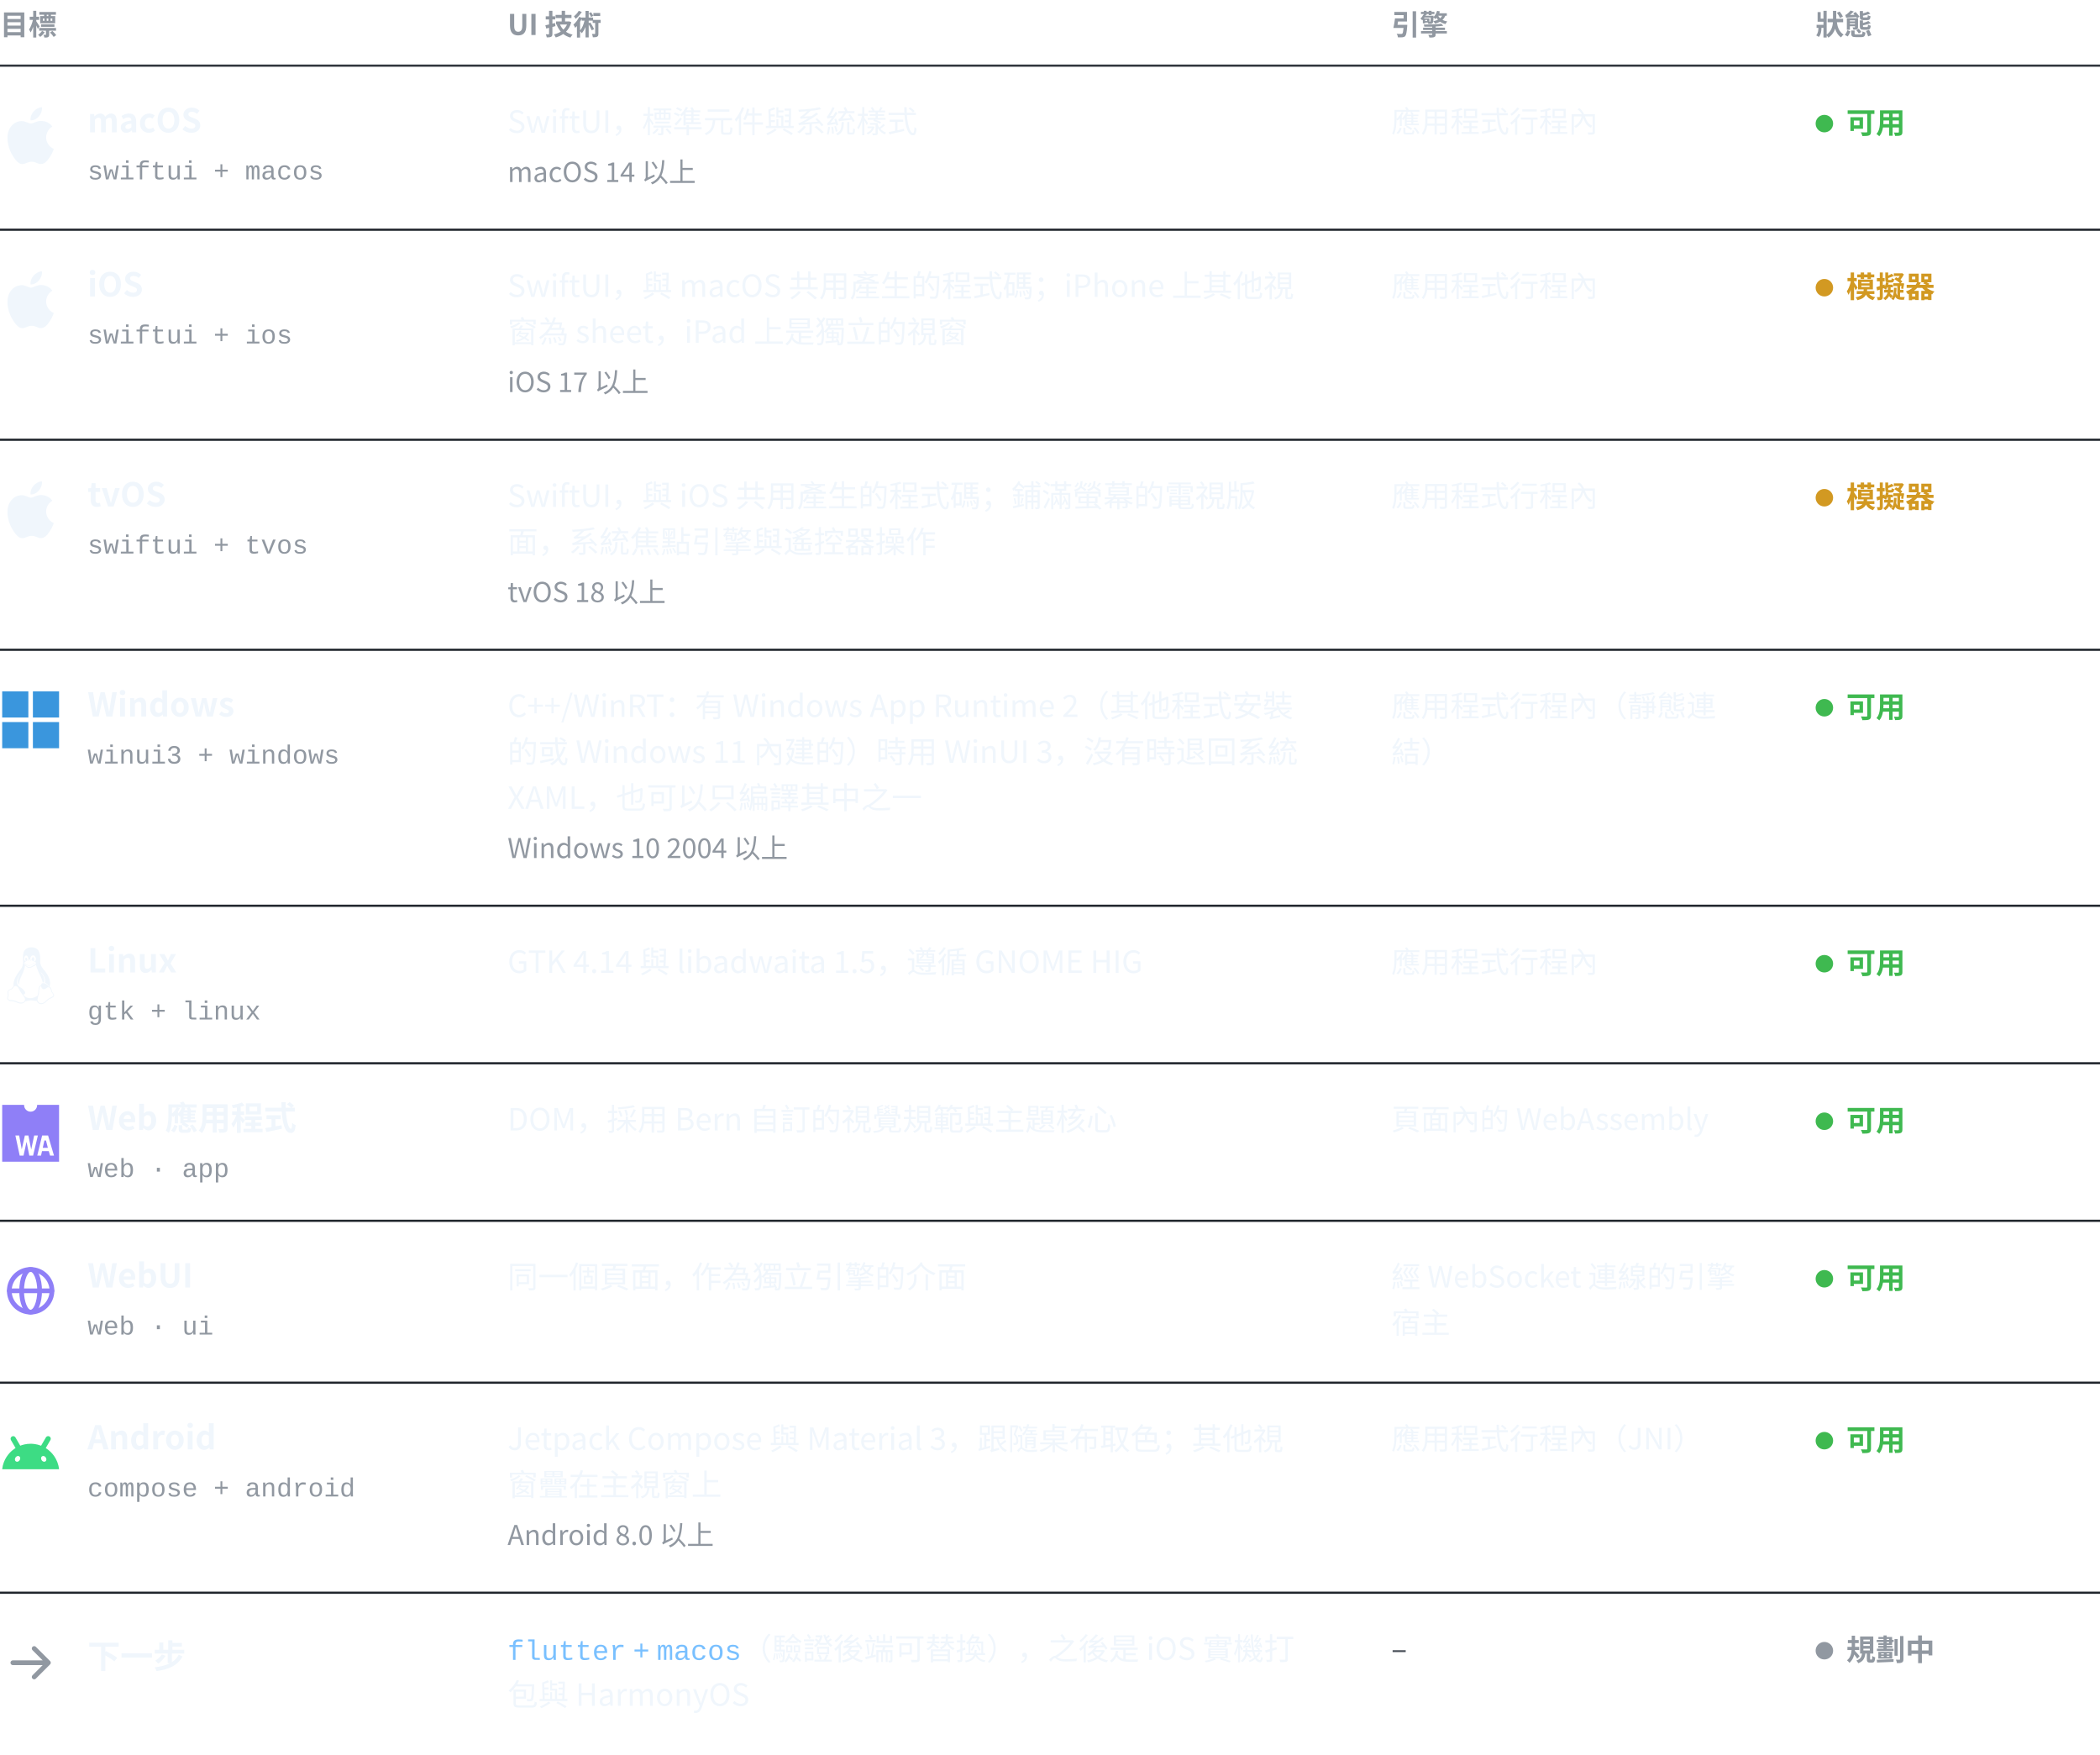
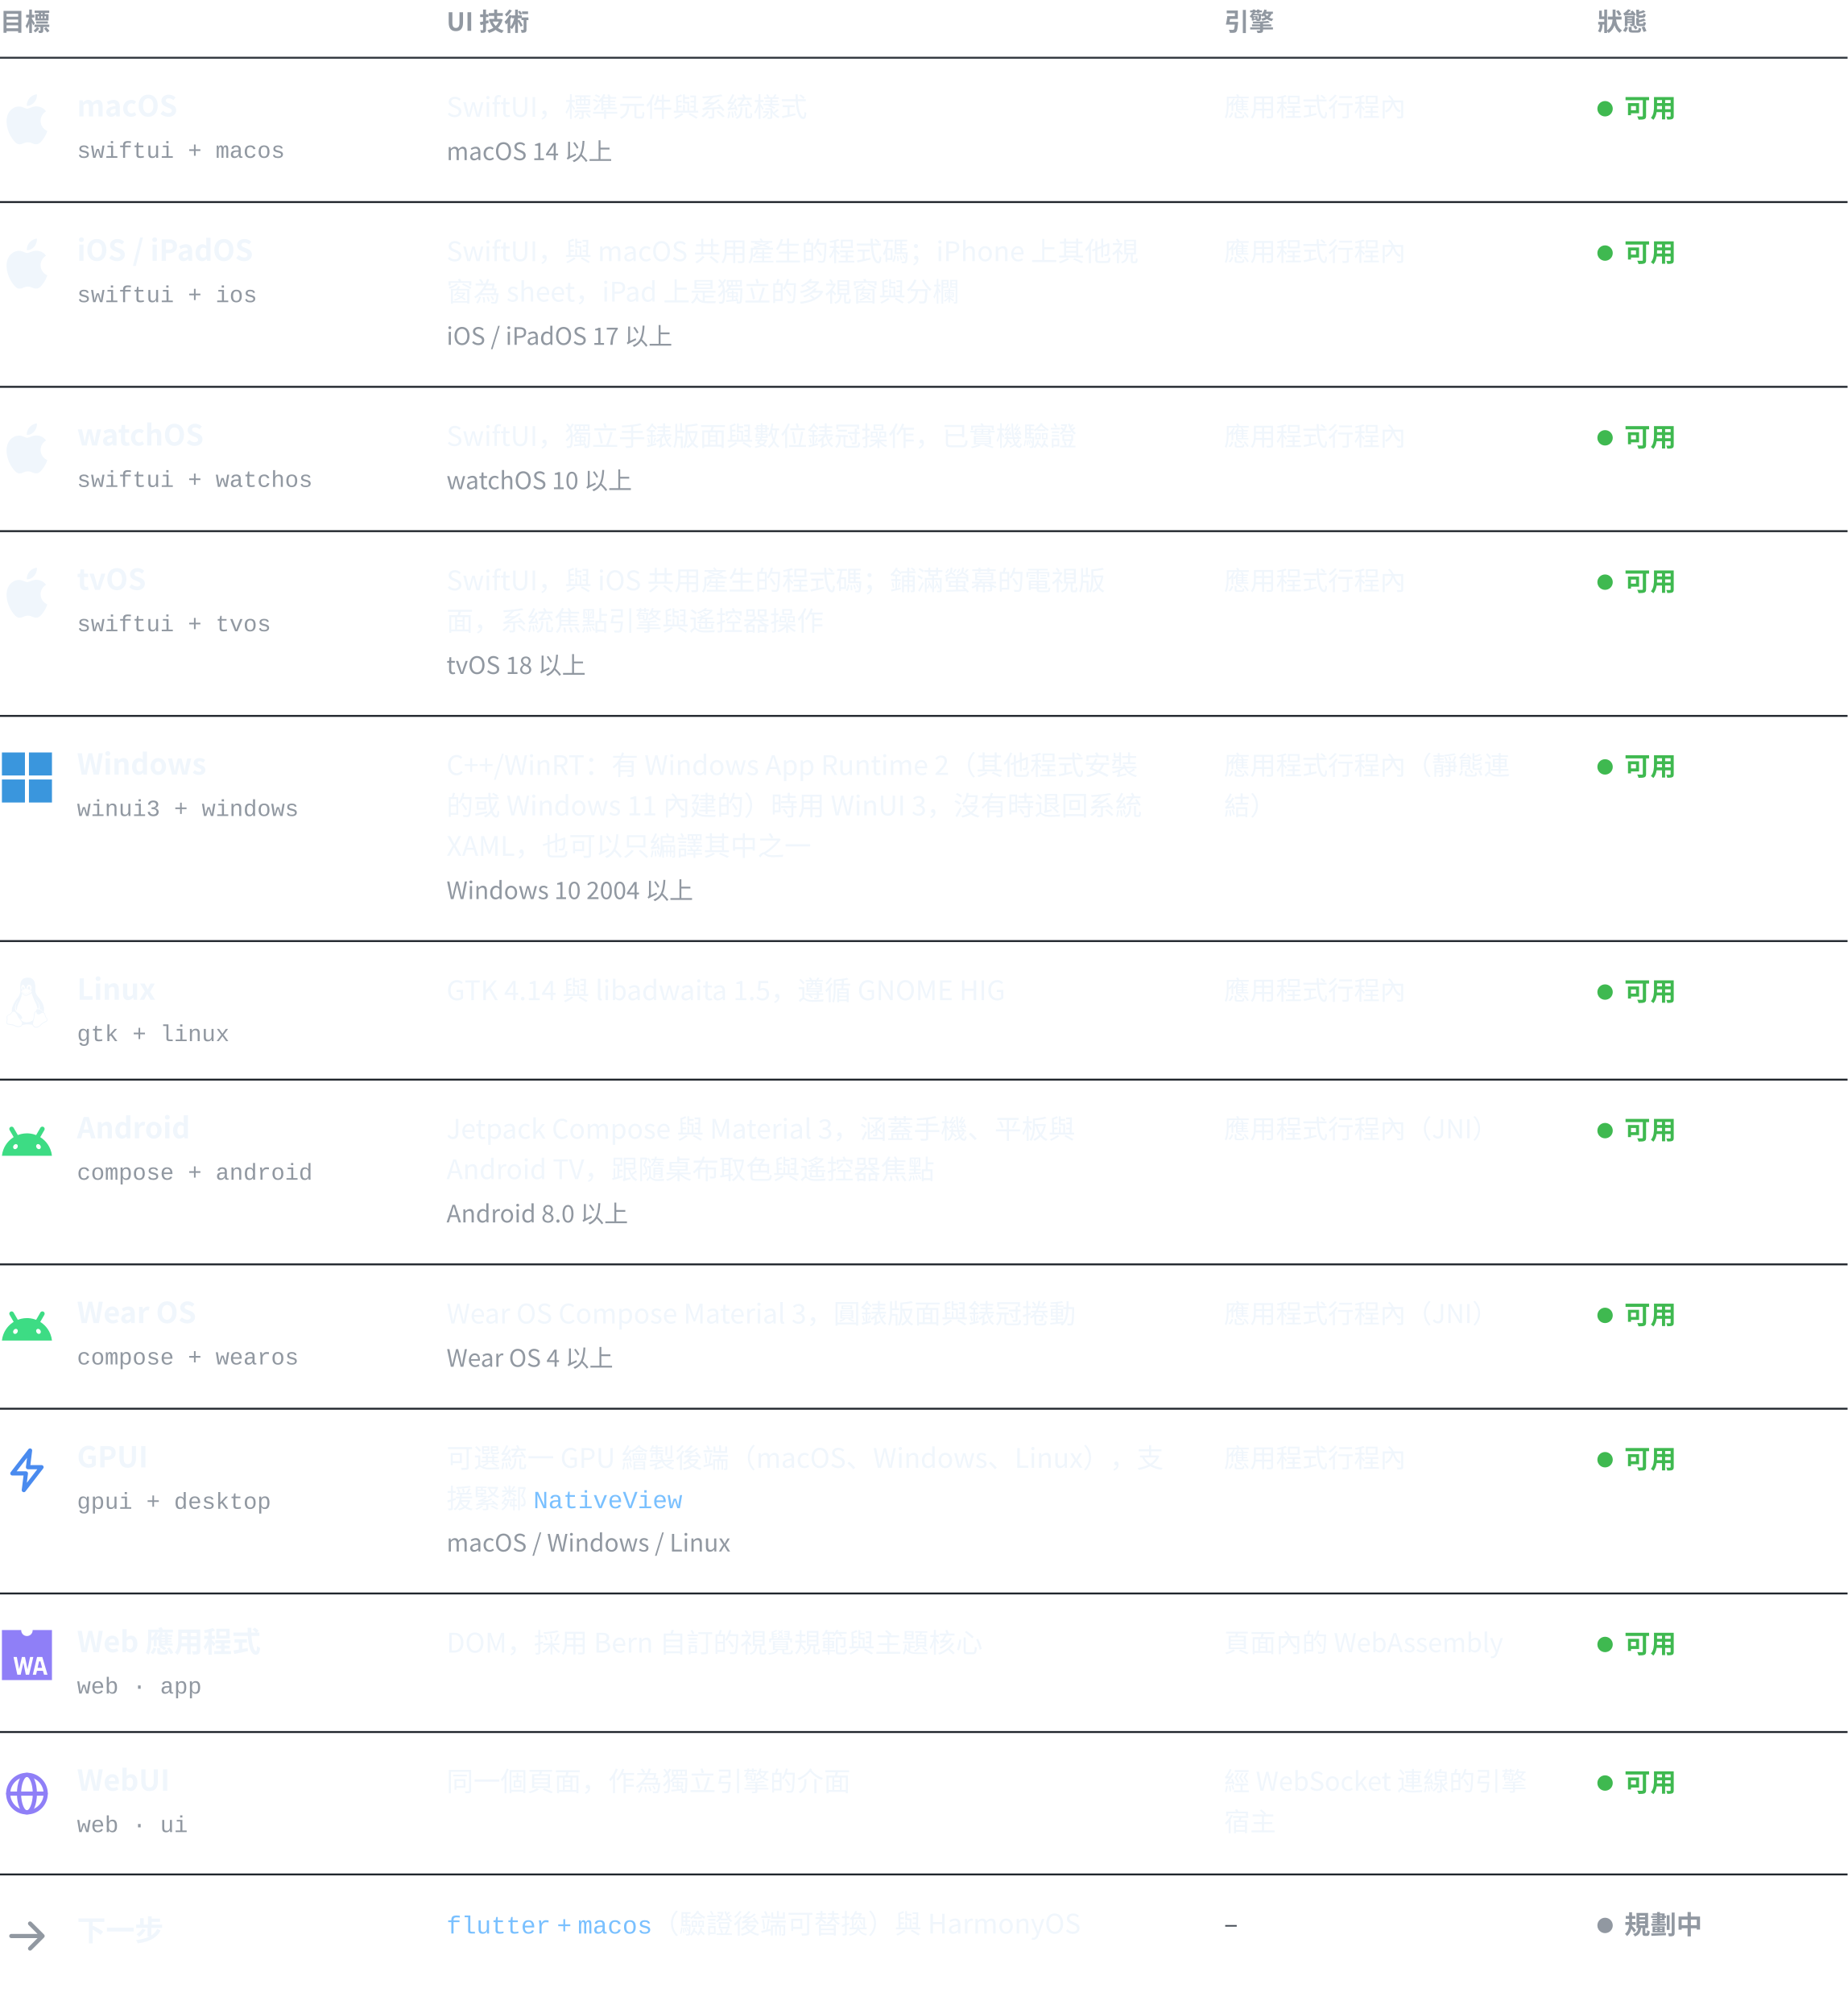
- <svg xmlns="http://www.w3.org/2000/svg" viewBox="0 0 960 802" width="960" height="802" font-family="-apple-system, BlinkMacSystemFont, 'Segoe UI', 'PingFang SC', 'Hiragino Sans GB', 'Microsoft YaHei', 'Noto Sans CJK SC', 'Helvetica Neue', Arial, sans-serif">
+ <svg xmlns="http://www.w3.org/2000/svg" viewBox="0 0 960 1046" width="960" height="1046" font-family="-apple-system, BlinkMacSystemFont, 'Segoe UI', 'PingFang SC', 'Hiragino Sans GB', 'Microsoft YaHei', 'Noto Sans CJK SC', 'Helvetica Neue', Arial, sans-serif">
  <defs>
    <symbol id="bern-logo" viewBox="0 0 1024 1024">
      <defs>
        <clipPath id="bern-symbol-disc">
          <circle cx="512" cy="512" r="512" />
        </clipPath>
      </defs>
      <g clip-path="url(#bern-symbol-disc)">
        <rect width="1024" height="1024" fill="#4A8BEF" />
        <path fill="#24324D" d="M 290.4 372.1 C 270.7 579.3 309.8 827.6 392.0 1060.0 L 1100 1100 L 1060.0 880.0 C 1013.0 692.2 904.4 451.5 684.3 270.5 A 14 14 0 0 0 662.4 286.5 C 693.7 364.2 711.6 444.8 715.3 529.4 A 36 36 0 0 1 691.6 564.9 C 620.6 590.7 549.5 616.5 478.5 642.4 A 36 36 0 0 1 436.0 628.1 C 383.8 547.6 344.6 461.1 317.8 369.5 A 14 14 0 0 0 290.4 372.1 Z" />
        <ellipse rx="22" ry="36" fill="#E8F4FF" transform="translate(520 760) rotate(-20)" />
        <ellipse rx="22" ry="36" fill="#E8F4FF" transform="translate(748 668) rotate(-20)" />
      </g>
    </symbol>
  </defs>
  <text x="0.0" y="16.0" font-size="13" font-weight="700" fill="#9198A1">目標</text>
  <text x="232.0" y="16.0" font-size="13" font-weight="700" fill="#9198A1">UI 技術</text>
  <text x="636.0" y="16.0" font-size="13" font-weight="700" fill="#9198A1">引擎</text>
  <text x="830.0" y="16.0" font-size="13" font-weight="700" fill="#9198A1">狀態</text>
  <line x1="0" y1="30.0" x2="960" y2="30.0" stroke="#30363D" />
  <path d="M12.152 6.896c-.948 0-2.415-1.078-3.96-1.04-2.04.027-3.91 1.183-4.961 3.014-2.117 3.675-.546 9.103 1.519 12.09 1.013 1.454 2.208 3.09 3.792 3.039 1.52-.065 2.09-.987 3.935-.987 1.831 0 2.35.987 3.96.948 1.637-.026 2.676-1.48 3.676-2.948 1.156-1.688 1.636-3.325 1.662-3.415-.039-.013-3.182-1.221-3.22-4.857-.026-3.04 2.48-4.494 2.597-4.559-1.429-2.09-3.623-2.324-4.39-2.376-2-.156-3.675 1.09-4.61 1.09zM15.53 3.83c.843-1.012 1.4-2.427 1.245-3.83-1.207.052-2.662.805-3.532 1.818-.78.896-1.454 2.338-1.273 3.714 1.338.104 2.715-.688 3.559-1.701" fill="#F0F6FC" transform="translate(1.00 49.00) scale(1.0833)" />
  <text x="40.0" y="60.5" font-size="15" fill="#F0F6FC" font-weight="700">macOS</text>
  <text x="40" y="82" font-size="12" font-family="ui-monospace, SFMono-Regular, Menlo, Consolas, 'Liberation Mono', monospace" fill="#9198A1">swiftui + macos</text>
  <text x="232.0" y="60.7" font-size="14" fill="#F0F6FC">SwiftUI，標準元件與系統樣式</text>
  <text x="232.0" y="83.2" font-size="12.5" fill="#9198A1">macOS 14 以上</text>
  <text x="636.0" y="60.5" font-size="13.5" fill="#F0F6FC">應用程式行程內</text>
  <circle cx="834" cy="56.5" r="4" fill="#3FB950" />
  <text x="844.0" y="61.0" font-size="13.5" font-weight="700" fill="#3FB950">可用</text>
  <line x1="0" y1="105.0" x2="960" y2="105.0" stroke="#21262D" />
  <path d="M12.152 6.896c-.948 0-2.415-1.078-3.96-1.04-2.04.027-3.91 1.183-4.961 3.014-2.117 3.675-.546 9.103 1.519 12.09 1.013 1.454 2.208 3.09 3.792 3.039 1.52-.065 2.09-.987 3.935-.987 1.831 0 2.35.987 3.96.948 1.637-.026 2.676-1.48 3.676-2.948 1.156-1.688 1.636-3.325 1.662-3.415-.039-.013-3.182-1.221-3.22-4.857-.026-3.04 2.48-4.494 2.597-4.559-1.429-2.09-3.623-2.324-4.39-2.376-2-.156-3.675 1.09-4.61 1.09zM15.53 3.83c.843-1.012 1.4-2.427 1.245-3.83-1.207.052-2.662.805-3.532 1.818-.78.896-1.454 2.338-1.273 3.714 1.338.104 2.715-.688 3.559-1.701" fill="#F0F6FC" transform="translate(1.00 124.00) scale(1.0833)" />
-   <text x="40.0" y="135.5" font-size="15" fill="#F0F6FC" font-weight="700">iOS</text>
+   <text x="40.0" y="135.5" font-size="15" fill="#F0F6FC" font-weight="700">iOS / iPadOS</text>
  <text x="40" y="157" font-size="12" font-family="ui-monospace, SFMono-Regular, Menlo, Consolas, 'Liberation Mono', monospace" fill="#9198A1">swiftui + ios</text>
  <text x="232.0" y="135.7" font-size="14" fill="#F0F6FC">SwiftUI，與 macOS 共用產生的程式碼；iPhone 上其他視</text>
-   <text x="232.0" y="156.7" font-size="14" fill="#F0F6FC">窗為 sheet，iPad 上是獨立的視窗</text>
-   <text x="232.0" y="179.2" font-size="12.5" fill="#9198A1">iOS 17 以上</text>
+   <text x="232.0" y="156.7" font-size="14" fill="#F0F6FC">窗為 sheet，iPad 上是獨立的多視窗與分欄</text>
+   <text x="232.0" y="179.2" font-size="12.5" fill="#9198A1">iOS / iPadOS 17 以上</text>
  <text x="636.0" y="135.6" font-size="13.5" fill="#F0F6FC">應用程式行程內</text>
-   <circle cx="834" cy="131.5" r="4" fill="#D29922" />
-   <text x="844.0" y="136.0" font-size="13.5" font-weight="700" fill="#D29922">模擬器</text>
+   <circle cx="834" cy="131.5" r="4" fill="#3FB950" />
+   <text x="844.0" y="136.0" font-size="13.5" font-weight="700" fill="#3FB950">可用</text>
  <line x1="0" y1="201.0" x2="960" y2="201.0" stroke="#21262D" />
  <path d="M12.152 6.896c-.948 0-2.415-1.078-3.96-1.04-2.04.027-3.91 1.183-4.961 3.014-2.117 3.675-.546 9.103 1.519 12.09 1.013 1.454 2.208 3.09 3.792 3.039 1.52-.065 2.09-.987 3.935-.987 1.831 0 2.35.987 3.96.948 1.637-.026 2.676-1.48 3.676-2.948 1.156-1.688 1.636-3.325 1.662-3.415-.039-.013-3.182-1.221-3.22-4.857-.026-3.04 2.48-4.494 2.597-4.559-1.429-2.09-3.623-2.324-4.39-2.376-2-.156-3.675 1.09-4.61 1.09zM15.53 3.83c.843-1.012 1.4-2.427 1.245-3.83-1.207.052-2.662.805-3.532 1.818-.78.896-1.454 2.338-1.273 3.714 1.338.104 2.715-.688 3.559-1.701" fill="#F0F6FC" transform="translate(1.00 220.00) scale(1.0833)" />
-   <text x="40.0" y="231.5" font-size="15" fill="#F0F6FC" font-weight="700">tvOS</text>
-   <text x="40" y="253" font-size="12" font-family="ui-monospace, SFMono-Regular, Menlo, Consolas, 'Liberation Mono', monospace" fill="#9198A1">swiftui + tvos</text>
-   <text x="232.0" y="231.7" font-size="14" fill="#F0F6FC">SwiftUI，與 iOS 共用產生的程式碼；鋪滿螢幕的電視版</text>
-   <text x="232.0" y="252.7" font-size="14" fill="#F0F6FC">面，系統焦點引擎與遙控器操作</text>
-   <text x="232.0" y="275.2" font-size="12.5" fill="#9198A1">tvOS 18 以上</text>
+   <text x="40.0" y="231.5" font-size="15" fill="#F0F6FC" font-weight="700">watchOS</text>
+   <text x="40" y="253" font-size="12" font-family="ui-monospace, SFMono-Regular, Menlo, Consolas, 'Liberation Mono', monospace" fill="#9198A1">swiftui + watchos</text>
+   <text x="232.0" y="231.7" font-size="14" fill="#F0F6FC">SwiftUI，獨立手錶版面與數位錶冠操作，已實機驗證</text>
+   <text x="232.0" y="254.2" font-size="12.5" fill="#9198A1">watchOS 10 以上</text>
  <text x="636.0" y="231.6" font-size="13.5" fill="#F0F6FC">應用程式行程內</text>
-   <circle cx="834" cy="227.5" r="4" fill="#D29922" />
-   <text x="844.0" y="232.0" font-size="13.5" font-weight="700" fill="#D29922">模擬器</text>
-   <line x1="0" y1="297.0" x2="960" y2="297.0" stroke="#21262D" />
-   <rect x="1.00" y="316.00" width="11.96" height="11.96" fill="#3A96DD" />
-   <rect x="1.00" y="330.04" width="11.96" height="11.96" fill="#3A96DD" />
-   <rect x="15.04" y="316.00" width="11.96" height="11.96" fill="#3A96DD" />
-   <rect x="15.04" y="330.04" width="11.96" height="11.96" fill="#3A96DD" />
-   <text x="40.0" y="327.5" font-size="15" fill="#F0F6FC" font-weight="700">Windows</text>
-   <text x="40" y="349" font-size="12" font-family="ui-monospace, SFMono-Regular, Menlo, Consolas, 'Liberation Mono', monospace" fill="#9198A1">winui3 + windows</text>
-   <text x="232.0" y="327.7" font-size="14" fill="#F0F6FC">C++/WinRT：有 Windows App Runtime 2（其他程式安裝</text>
-   <text x="232.0" y="348.7" font-size="14" fill="#F0F6FC">的或 Windows 11 內建的）時用 WinUI 3，沒有時退回系統</text>
-   <text x="232.0" y="369.7" font-size="14" fill="#F0F6FC">XAML，也可以只編譯其中之一</text>
-   <text x="232.0" y="392.2" font-size="12.5" fill="#9198A1">Windows 10 2004 以上</text>
-   <text x="636.0" y="327.6" font-size="13.5" fill="#F0F6FC">應用程式行程內（靜態連</text>
-   <text x="636.0" y="348.6" font-size="13.5" fill="#F0F6FC">結）</text>
-   <circle cx="834" cy="323.5" r="4" fill="#3FB950" />
-   <text x="844.0" y="328.0" font-size="13.5" font-weight="700" fill="#3FB950">可用</text>
-   <line x1="0" y1="414.0" x2="960" y2="414.0" stroke="#21262D" />
-   <path d="M12.504 0c-.155 0-.315.008-.48.021-4.226.333-3.105 4.807-3.17 6.298-.076 1.092-.3 1.953-1.05 3.02-.885 1.051-2.127 2.75-2.716 4.521-.278.832-.41 1.684-.287 2.489a.424.424 0 00-.11.135c-.26.268-.45.6-.663.839-.199.199-.485.267-.797.4-.313.136-.658.269-.864.68-.09.189-.136.394-.132.602 0 .199.027.4.055.536.058.399.116.728.04.97-.249.68-.28 1.145-.106 1.484.174.334.535.47.94.601.81.2 1.91.135 2.774.6.926.466 1.866.67 2.616.47.526-.116.97-.464 1.208-.946.587-.003 1.23-.269 2.26-.334.699-.058 1.574.267 2.577.2.025.134.063.198.114.333l.003.003c.391.778 1.113 1.132 1.884 1.071.771-.06 1.592-.536 2.257-1.306.631-.765 1.683-1.084 2.378-1.503.348-.199.629-.469.649-.853.023-.4-.2-.811-.714-1.376v-.097l-.003-.003c-.17-.2-.25-.535-.338-.926-.085-.401-.182-.786-.492-1.046h-.003c-.059-.054-.123-.067-.188-.135a.357.357 0 00-.19-.064c.431-1.278.264-2.55-.173-3.694-.533-1.41-1.465-2.638-2.175-3.483-.796-1.005-1.576-1.957-1.56-3.368.026-2.152.236-6.133-3.544-6.139zm.529 3.405h.013c.213 0 .396.062.584.198.19.135.33.332.438.533.105.259.158.459.166.724 0-.02.006-.04.006-.06v.105a.086.086 0 01-.004-.021l-.004-.024a1.807 1.807 0 01-.15.706.953.953 0 01-.213.335.71.71 0 00-.088-.042c-.104-.045-.198-.064-.284-.133a1.312 1.312 0 00-.22-.066c.05-.06.146-.133.183-.198.053-.128.082-.264.088-.402v-.02a1.21 1.21 0 00-.061-.4c-.045-.134-.101-.2-.183-.333-.084-.066-.167-.132-.267-.132h-.016c-.093 0-.176.03-.262.132a.8.8 0 00-.205.334 1.18 1.18 0 00-.09.4v.019c.002.089.008.179.02.267-.193-.067-.438-.135-.607-.202a1.635 1.635 0 01-.018-.2v-.02a1.772 1.772 0 01.15-.768c.082-.22.232-.406.43-.533a.985.985 0 01.594-.2zm-2.962.059h.036c.142 0 .27.048.399.135.146.129.264.288.344.465.09.199.14.4.153.667v.004c.007.134.006.2-.002.266v.08c-.03.007-.056.018-.083.024-.152.055-.274.135-.393.2.012-.09.013-.18.003-.267v-.015c-.012-.133-.04-.2-.082-.333a.613.613 0 00-.166-.267.248.248 0 00-.183-.064h-.021c-.071.006-.13.04-.186.132a.552.552 0 00-.12.27.944.944 0 00-.023.33v.015c.012.135.037.2.08.334.046.134.098.2.166.268.01.009.02.018.034.024-.07.057-.117.07-.176.136a.304.304 0 01-.131.068 2.62 2.62 0 01-.275-.402 1.772 1.772 0 01-.155-.667 1.759 1.759 0 01.08-.668 1.43 1.43 0 01.283-.535c.128-.133.26-.2.418-.2zm1.37 1.706c.332 0 .733.065 1.216.399.293.2.523.269 1.052.468h.003c.255.136.405.266.478.399v-.131a.571.571 0 01.016.47c-.123.31-.516.643-1.063.842v.002c-.268.135-.501.333-.775.465-.276.135-.588.292-1.012.267a1.139 1.139 0 01-.448-.067 3.566 3.566 0 01-.322-.198c-.195-.135-.363-.332-.612-.465v-.005h-.005c-.4-.246-.616-.512-.686-.71-.07-.268-.005-.47.193-.6.224-.135.38-.271.483-.336.104-.074.143-.102.176-.131h.002v-.003c.169-.202.436-.47.839-.601.139-.036.294-.065.466-.065zm2.8 2.142c.358 1.417 1.196 3.475 1.735 4.473.286.534.855 1.659 1.102 3.024.156-.005.33.018.513.064.646-1.671-.546-3.467-1.089-3.966-.22-.2-.232-.335-.123-.335.59.534 1.365 1.572 1.646 2.757.13.535.16 1.104.021 1.67.067.028.135.06.205.067 1.032.534 1.413.938 1.23 1.537v-.043c-.06-.003-.12 0-.18 0h-.016c.151-.467-.182-.825-1.065-1.224-.915-.4-1.646-.336-1.77.465-.008.043-.013.066-.018.135-.068.023-.139.053-.209.064-.43.268-.662.669-.793 1.187-.13.533-.17 1.156-.205 1.869v.003c-.02.334-.17.838-.319 1.35-1.5 1.072-3.58 1.538-5.348.334a2.645 2.645 0 00-.402-.533 1.45 1.45 0 00-.275-.333c.182 0 .338-.03.465-.067a.615.615 0 00.314-.334c.108-.267 0-.697-.345-1.163-.345-.467-.931-.995-1.788-1.521-.63-.4-.986-.87-1.15-1.396-.165-.534-.143-1.085-.015-1.645.245-1.07.873-2.11 1.274-2.763.107-.065.037.135-.408.974-.396.751-1.14 2.497-.122 3.854a8.123 8.123 0 01.647-2.876c.564-1.278 1.743-3.504 1.836-5.268.048.036.217.135.289.202.218.133.38.333.59.465.21.201.477.335.876.335.039.003.075.006.11.006.412 0 .73-.134.997-.268.29-.134.52-.334.74-.4h.005c.467-.135.835-.402 1.044-.7zm2.185 8.958c.037.6.343 1.245.882 1.377.588.134 1.434-.333 1.791-.765l.211-.01c.315-.007.577.01.847.268l.003.003c.208.199.305.53.391.876.085.4.154.78.409 1.066.486.527.645.906.636 1.14l.003-.007v.018l-.003-.012c-.015.262-.185.396-.498.595-.63.401-1.746.712-2.457 1.57-.618.737-1.37 1.14-2.036 1.191-.664.053-1.237-.2-1.574-.898l-.005-.003c-.21-.4-.12-1.025.056-1.69.176-.668.428-1.344.463-1.897.037-.714.076-1.335.195-1.814.12-.465.308-.797.641-.984l.045-.022zm-10.814.049h.01c.053 0 .105.005.157.014.376.055.706.333 1.023.752l.91 1.664.003.003c.243.533.754 1.064 1.189 1.637.434.598.77 1.131.729 1.57v.006c-.057.744-.48 1.148-1.125 1.294-.645.135-1.52.002-2.395-.464-.968-.536-2.118-.469-2.857-.602-.369-.066-.61-.2-.723-.4-.11-.2-.113-.602.123-1.23v-.004l.002-.003c.117-.334.03-.752-.027-1.118-.055-.401-.083-.71.043-.94.16-.334.396-.4.69-.533.294-.135.64-.202.915-.47h.002v-.002c.256-.268.445-.601.668-.838.19-.201.38-.336.663-.336zm7.159-9.074c-.435.201-.945.535-1.488.535-.542 0-.97-.267-1.28-.466-.154-.134-.28-.268-.373-.335-.164-.134-.144-.333-.074-.333.109.016.129.134.199.2.096.066.215.2.36.333.292.2.68.467 1.167.467.485 0 1.053-.267 1.398-.466.195-.135.445-.334.648-.467.156-.136.149-.267.279-.267.128.016.034.134-.147.332a8.097 8.097 0 01-.69.468zm-1.082-1.583V5.64c-.006-.02.013-.042.029-.05.074-.043.18-.027.26.004.063 0 .16.067.15.135-.006.049-.085.066-.135.066-.055 0-.092-.043-.141-.068-.052-.018-.146-.008-.163-.065zm-.551 0c-.02.058-.113.049-.166.066-.047.025-.086.068-.14.068-.05 0-.13-.02-.136-.068-.01-.066.088-.133.15-.133.08-.031.184-.047.259-.005.019.009.036.03.03.05v.02h.003z" fill="#F0F6FC" transform="translate(1.00 433.00) scale(1.0833)" />
-   <text x="40.0" y="444.5" font-size="15" fill="#F0F6FC" font-weight="700">Linux</text>
-   <text x="40" y="466" font-size="12" font-family="ui-monospace, SFMono-Regular, Menlo, Consolas, 'Liberation Mono', monospace" fill="#9198A1">gtk + linux</text>
-   <text x="232.0" y="444.7" font-size="14" fill="#F0F6FC">GTK 4.14 與 libadwaita 1.5，遵循 GNOME HIG</text>
-   <text x="636.0" y="444.6" font-size="13.5" fill="#F0F6FC">應用程式行程內</text>
-   <circle cx="834" cy="440.5" r="4" fill="#3FB950" />
-   <text x="844.0" y="445.0" font-size="13.5" font-weight="700" fill="#3FB950">可用</text>
-   <line x1="0" y1="486.0" x2="960" y2="486.0" stroke="#21262D" />
-   <path d="M14.745,0c0,0.042,0,0.085,0,0.129c0,1.52-1.232,2.752-2.752,2.752c-1.52,0-2.752-1.232-2.752-2.752 c0-0.045,0-0.087,0-0.129H0v24h24V0H14.745z M11.454,21.431l-1.169-5.783h-0.02l-1.264,5.783H7.39l-1.824-8.497h1.59l1.088,5.783 h0.02l1.311-5.783h1.487l1.177,5.854h0.02l1.242-5.854h1.561l-2.027,8.497H11.454z M20.209,21.431l-0.542-1.891h-2.861l-0.417,1.891 h-1.59l2.056-8.497h2.509l2.5,8.497H20.209z M17.812,15.028l-0.694,3.118h2.159l-0.796-3.118H17.812z" fill="#8F7FF7" transform="translate(1.00 505.00) scale(1.0833)" />
-   <text x="40.0" y="516.5" font-size="15" fill="#F0F6FC" font-weight="700">Web 應用程式</text>
-   <text x="40" y="538" font-size="12" font-family="ui-monospace, SFMono-Regular, Menlo, Consolas, 'Liberation Mono', monospace" fill="#9198A1">web · app</text>
-   <text x="232.0" y="516.7" font-size="14" fill="#F0F6FC">DOM，採用 Bern 自訂的視覺規範與主題核心</text>
-   <text x="636.0" y="516.5" font-size="13.5" fill="#F0F6FC">頁面內的 WebAssembly</text>
-   <circle cx="834" cy="512.5" r="4" fill="#3FB950" />
-   <text x="844.0" y="517.0" font-size="13.5" font-weight="700" fill="#3FB950">可用</text>
-   <line x1="0" y1="558.0" x2="960" y2="558.0" stroke="#21262D" />
-   <g transform="translate(1.0 577.0) scale(1.0833)" fill="none" stroke="#8F7FF7" stroke-width="2" stroke-linecap="round" stroke-linejoin="round" color="#8F7FF7">
+   <circle cx="834" cy="227.5" r="4" fill="#3FB950" />
+   <text x="844.0" y="232.0" font-size="13.5" font-weight="700" fill="#3FB950">可用</text>
+   <line x1="0" y1="276.0" x2="960" y2="276.0" stroke="#21262D" />
+   <path d="M12.152 6.896c-.948 0-2.415-1.078-3.96-1.04-2.04.027-3.91 1.183-4.961 3.014-2.117 3.675-.546 9.103 1.519 12.09 1.013 1.454 2.208 3.09 3.792 3.039 1.52-.065 2.09-.987 3.935-.987 1.831 0 2.35.987 3.96.948 1.637-.026 2.676-1.48 3.676-2.948 1.156-1.688 1.636-3.325 1.662-3.415-.039-.013-3.182-1.221-3.22-4.857-.026-3.04 2.48-4.494 2.597-4.559-1.429-2.09-3.623-2.324-4.39-2.376-2-.156-3.675 1.09-4.61 1.09zM15.53 3.83c.843-1.012 1.4-2.427 1.245-3.83-1.207.052-2.662.805-3.532 1.818-.78.896-1.454 2.338-1.273 3.714 1.338.104 2.715-.688 3.559-1.701" fill="#F0F6FC" transform="translate(1.00 295.00) scale(1.0833)" />
+   <text x="40.0" y="306.5" font-size="15" fill="#F0F6FC" font-weight="700">tvOS</text>
+   <text x="40" y="328" font-size="12" font-family="ui-monospace, SFMono-Regular, Menlo, Consolas, 'Liberation Mono', monospace" fill="#9198A1">swiftui + tvos</text>
+   <text x="232.0" y="306.7" font-size="14" fill="#F0F6FC">SwiftUI，與 iOS 共用產生的程式碼；鋪滿螢幕的電視版</text>
+   <text x="232.0" y="327.7" font-size="14" fill="#F0F6FC">面，系統焦點引擎與遙控器操作</text>
+   <text x="232.0" y="350.2" font-size="12.5" fill="#9198A1">tvOS 18 以上</text>
+   <text x="636.0" y="306.6" font-size="13.5" fill="#F0F6FC">應用程式行程內</text>
+   <circle cx="834" cy="302.5" r="4" fill="#3FB950" />
+   <text x="844.0" y="307.0" font-size="13.5" font-weight="700" fill="#3FB950">可用</text>
+   <line x1="0" y1="372.0" x2="960" y2="372.0" stroke="#21262D" />
+   <rect x="1.00" y="391.00" width="11.96" height="11.96" fill="#3A96DD" />
+   <rect x="1.00" y="405.04" width="11.96" height="11.96" fill="#3A96DD" />
+   <rect x="15.04" y="391.00" width="11.96" height="11.96" fill="#3A96DD" />
+   <rect x="15.04" y="405.04" width="11.96" height="11.96" fill="#3A96DD" />
+   <text x="40.0" y="402.5" font-size="15" fill="#F0F6FC" font-weight="700">Windows</text>
+   <text x="40" y="424" font-size="12" font-family="ui-monospace, SFMono-Regular, Menlo, Consolas, 'Liberation Mono', monospace" fill="#9198A1">winui3 + windows</text>
+   <text x="232.0" y="402.7" font-size="14" fill="#F0F6FC">C++/WinRT：有 Windows App Runtime 2（其他程式安裝</text>
+   <text x="232.0" y="423.7" font-size="14" fill="#F0F6FC">的或 Windows 11 內建的）時用 WinUI 3，沒有時退回系統</text>
+   <text x="232.0" y="444.7" font-size="14" fill="#F0F6FC">XAML，也可以只編譯其中之一</text>
+   <text x="232.0" y="467.2" font-size="12.5" fill="#9198A1">Windows 10 2004 以上</text>
+   <text x="636.0" y="402.6" font-size="13.5" fill="#F0F6FC">應用程式行程內（靜態連</text>
+   <text x="636.0" y="423.6" font-size="13.5" fill="#F0F6FC">結）</text>
+   <circle cx="834" cy="398.5" r="4" fill="#3FB950" />
+   <text x="844.0" y="403.0" font-size="13.5" font-weight="700" fill="#3FB950">可用</text>
+   <line x1="0" y1="489.0" x2="960" y2="489.0" stroke="#21262D" />
+   <path d="M12.504 0c-.155 0-.315.008-.48.021-4.226.333-3.105 4.807-3.17 6.298-.076 1.092-.3 1.953-1.05 3.02-.885 1.051-2.127 2.75-2.716 4.521-.278.832-.41 1.684-.287 2.489a.424.424 0 00-.11.135c-.26.268-.45.6-.663.839-.199.199-.485.267-.797.4-.313.136-.658.269-.864.68-.09.189-.136.394-.132.602 0 .199.027.4.055.536.058.399.116.728.04.97-.249.68-.28 1.145-.106 1.484.174.334.535.47.94.601.81.2 1.91.135 2.774.6.926.466 1.866.67 2.616.47.526-.116.97-.464 1.208-.946.587-.003 1.23-.269 2.26-.334.699-.058 1.574.267 2.577.2.025.134.063.198.114.333l.003.003c.391.778 1.113 1.132 1.884 1.071.771-.06 1.592-.536 2.257-1.306.631-.765 1.683-1.084 2.378-1.503.348-.199.629-.469.649-.853.023-.4-.2-.811-.714-1.376v-.097l-.003-.003c-.17-.2-.25-.535-.338-.926-.085-.401-.182-.786-.492-1.046h-.003c-.059-.054-.123-.067-.188-.135a.357.357 0 00-.19-.064c.431-1.278.264-2.55-.173-3.694-.533-1.41-1.465-2.638-2.175-3.483-.796-1.005-1.576-1.957-1.56-3.368.026-2.152.236-6.133-3.544-6.139zm.529 3.405h.013c.213 0 .396.062.584.198.19.135.33.332.438.533.105.259.158.459.166.724 0-.02.006-.04.006-.06v.105a.086.086 0 01-.004-.021l-.004-.024a1.807 1.807 0 01-.15.706.953.953 0 01-.213.335.71.71 0 00-.088-.042c-.104-.045-.198-.064-.284-.133a1.312 1.312 0 00-.22-.066c.05-.06.146-.133.183-.198.053-.128.082-.264.088-.402v-.02a1.21 1.21 0 00-.061-.4c-.045-.134-.101-.2-.183-.333-.084-.066-.167-.132-.267-.132h-.016c-.093 0-.176.03-.262.132a.8.8 0 00-.205.334 1.18 1.18 0 00-.09.4v.019c.002.089.008.179.02.267-.193-.067-.438-.135-.607-.202a1.635 1.635 0 01-.018-.2v-.02a1.772 1.772 0 01.15-.768c.082-.22.232-.406.43-.533a.985.985 0 01.594-.2zm-2.962.059h.036c.142 0 .27.048.399.135.146.129.264.288.344.465.09.199.14.4.153.667v.004c.007.134.006.2-.002.266v.08c-.03.007-.056.018-.083.024-.152.055-.274.135-.393.2.012-.09.013-.18.003-.267v-.015c-.012-.133-.04-.2-.082-.333a.613.613 0 00-.166-.267.248.248 0 00-.183-.064h-.021c-.071.006-.13.04-.186.132a.552.552 0 00-.12.27.944.944 0 00-.023.33v.015c.012.135.037.2.08.334.046.134.098.2.166.268.01.009.02.018.034.024-.07.057-.117.07-.176.136a.304.304 0 01-.131.068 2.62 2.62 0 01-.275-.402 1.772 1.772 0 01-.155-.667 1.759 1.759 0 01.08-.668 1.43 1.43 0 01.283-.535c.128-.133.26-.2.418-.2zm1.37 1.706c.332 0 .733.065 1.216.399.293.2.523.269 1.052.468h.003c.255.136.405.266.478.399v-.131a.571.571 0 01.016.47c-.123.31-.516.643-1.063.842v.002c-.268.135-.501.333-.775.465-.276.135-.588.292-1.012.267a1.139 1.139 0 01-.448-.067 3.566 3.566 0 01-.322-.198c-.195-.135-.363-.332-.612-.465v-.005h-.005c-.4-.246-.616-.512-.686-.71-.07-.268-.005-.47.193-.6.224-.135.38-.271.483-.336.104-.074.143-.102.176-.131h.002v-.003c.169-.202.436-.47.839-.601.139-.036.294-.065.466-.065zm2.8 2.142c.358 1.417 1.196 3.475 1.735 4.473.286.534.855 1.659 1.102 3.024.156-.005.33.018.513.064.646-1.671-.546-3.467-1.089-3.966-.22-.2-.232-.335-.123-.335.59.534 1.365 1.572 1.646 2.757.13.535.16 1.104.021 1.67.067.028.135.06.205.067 1.032.534 1.413.938 1.23 1.537v-.043c-.06-.003-.12 0-.18 0h-.016c.151-.467-.182-.825-1.065-1.224-.915-.4-1.646-.336-1.77.465-.008.043-.013.066-.018.135-.068.023-.139.053-.209.064-.43.268-.662.669-.793 1.187-.13.533-.17 1.156-.205 1.869v.003c-.02.334-.17.838-.319 1.35-1.5 1.072-3.58 1.538-5.348.334a2.645 2.645 0 00-.402-.533 1.45 1.45 0 00-.275-.333c.182 0 .338-.03.465-.067a.615.615 0 00.314-.334c.108-.267 0-.697-.345-1.163-.345-.467-.931-.995-1.788-1.521-.63-.4-.986-.87-1.15-1.396-.165-.534-.143-1.085-.015-1.645.245-1.07.873-2.11 1.274-2.763.107-.065.037.135-.408.974-.396.751-1.14 2.497-.122 3.854a8.123 8.123 0 01.647-2.876c.564-1.278 1.743-3.504 1.836-5.268.048.036.217.135.289.202.218.133.38.333.59.465.21.201.477.335.876.335.039.003.075.006.11.006.412 0 .73-.134.997-.268.29-.134.52-.334.74-.4h.005c.467-.135.835-.402 1.044-.7zm2.185 8.958c.037.6.343 1.245.882 1.377.588.134 1.434-.333 1.791-.765l.211-.01c.315-.007.577.01.847.268l.003.003c.208.199.305.53.391.876.085.4.154.78.409 1.066.486.527.645.906.636 1.14l.003-.007v.018l-.003-.012c-.015.262-.185.396-.498.595-.63.401-1.746.712-2.457 1.57-.618.737-1.37 1.14-2.036 1.191-.664.053-1.237-.2-1.574-.898l-.005-.003c-.21-.4-.12-1.025.056-1.69.176-.668.428-1.344.463-1.897.037-.714.076-1.335.195-1.814.12-.465.308-.797.641-.984l.045-.022zm-10.814.049h.01c.053 0 .105.005.157.014.376.055.706.333 1.023.752l.91 1.664.003.003c.243.533.754 1.064 1.189 1.637.434.598.77 1.131.729 1.57v.006c-.057.744-.48 1.148-1.125 1.294-.645.135-1.52.002-2.395-.464-.968-.536-2.118-.469-2.857-.602-.369-.066-.61-.2-.723-.4-.11-.2-.113-.602.123-1.23v-.004l.002-.003c.117-.334.03-.752-.027-1.118-.055-.401-.083-.71.043-.94.16-.334.396-.4.69-.533.294-.135.64-.202.915-.47h.002v-.002c.256-.268.445-.601.668-.838.19-.201.38-.336.663-.336zm7.159-9.074c-.435.201-.945.535-1.488.535-.542 0-.97-.267-1.28-.466-.154-.134-.28-.268-.373-.335-.164-.134-.144-.333-.074-.333.109.016.129.134.199.2.096.066.215.2.36.333.292.2.68.467 1.167.467.485 0 1.053-.267 1.398-.466.195-.135.445-.334.648-.467.156-.136.149-.267.279-.267.128.016.034.134-.147.332a8.097 8.097 0 01-.69.468zm-1.082-1.583V5.64c-.006-.02.013-.042.029-.05.074-.043.18-.027.26.004.063 0 .16.067.15.135-.006.049-.085.066-.135.066-.055 0-.092-.043-.141-.068-.052-.018-.146-.008-.163-.065zm-.551 0c-.02.058-.113.049-.166.066-.047.025-.086.068-.14.068-.05 0-.13-.02-.136-.068-.01-.066.088-.133.15-.133.08-.031.184-.047.259-.005.019.009.036.03.03.05v.02h.003z" fill="#F0F6FC" transform="translate(1.00 508.00) scale(1.0833)" />
+   <text x="40.0" y="519.5" font-size="15" fill="#F0F6FC" font-weight="700">Linux</text>
+   <text x="40" y="541" font-size="12" font-family="ui-monospace, SFMono-Regular, Menlo, Consolas, 'Liberation Mono', monospace" fill="#9198A1">gtk + linux</text>
+   <text x="232.0" y="519.7" font-size="14" fill="#F0F6FC">GTK 4.14 與 libadwaita 1.5，遵循 GNOME HIG</text>
+   <text x="636.0" y="519.5" font-size="13.5" fill="#F0F6FC">應用程式行程內</text>
+   <circle cx="834" cy="515.5" r="4" fill="#3FB950" />
+   <text x="844.0" y="520.0" font-size="13.5" font-weight="700" fill="#3FB950">可用</text>
+   <line x1="0" y1="561.0" x2="960" y2="561.0" stroke="#21262D" />
+   <path d="M18.439 5.559c-.675 1.166-1.352 2.332-2.027 3.498-.037-.015-.074-.029-.111-.043-1.825-.696-3.484-.8-4.42-.787-1.855.018-3.354.464-4.26.82-.084-.149-1.753-3.021-2.022-3.486a1.145 1.145 0 0 0-.141-.191c-.331-.364-.905-.486-1.379-.203-.475.282-.714.936-.389 1.502 1.947 3.37-.097-.216 1.947 3.359.017.031-.495.264-1.393 1.018C2.899 12.176.452 14.772 0 18.99h24c-.119-1.111-.369-2.099-.746-3.068-.744-1.912-1.843-3.293-2.74-4.184a12.105 12.105 0 0 0-2.131-1.688c.659-1.122 1.312-2.256 1.965-3.385.208-.361.189-.796-.008-1.119a1.1 1.1 0 0 0-.852-.533c-.522-.054-.939.313-1.049.545zm-.039 8.461c.394.593.324 1.331-.156 1.65-.48.32-1.188.099-1.582-.494-.394-.593-.324-1.331.156-1.65.473-.315 1.181-.109 1.582.494zM7.207 13.527c.48.32.551 1.058.156 1.65-.394.593-1.104.814-1.584.494-.48-.32-.55-1.058-.156-1.65.401-.602 1.109-.811 1.584-.494z" fill="#3DDC84" transform="translate(1.00 580.00) scale(1.0833)" />
+   <text x="40.0" y="591.5" font-size="15" fill="#F0F6FC" font-weight="700">Android</text>
+   <text x="40" y="613" font-size="12" font-family="ui-monospace, SFMono-Regular, Menlo, Consolas, 'Liberation Mono', monospace" fill="#9198A1">compose + android</text>
+   <text x="232.0" y="591.7" font-size="14" fill="#F0F6FC">Jetpack Compose 與 Material 3，涵蓋手機、平板與</text>
+   <text x="232.0" y="612.7" font-size="14" fill="#F0F6FC">Android TV，跟隨桌布取色與遙控器焦點</text>
+   <text x="232.0" y="635.2" font-size="12.5" fill="#9198A1">Android 8.0 以上</text>
+   <text x="636.0" y="591.5" font-size="13.5" fill="#F0F6FC">應用程式行程內（JNI）</text>
+   <circle cx="834" cy="587.5" r="4" fill="#3FB950" />
+   <text x="844.0" y="592.0" font-size="13.5" font-weight="700" fill="#3FB950">可用</text>
+   <line x1="0" y1="657.0" x2="960" y2="657.0" stroke="#21262D" />
+   <path d="M18.439 5.559c-.675 1.166-1.352 2.332-2.027 3.498-.037-.015-.074-.029-.111-.043-1.825-.696-3.484-.8-4.42-.787-1.855.018-3.354.464-4.26.82-.084-.149-1.753-3.021-2.022-3.486a1.145 1.145 0 0 0-.141-.191c-.331-.364-.905-.486-1.379-.203-.475.282-.714.936-.389 1.502 1.947 3.37-.097-.216 1.947 3.359.017.031-.495.264-1.393 1.018C2.899 12.176.452 14.772 0 18.99h24c-.119-1.111-.369-2.099-.746-3.068-.744-1.912-1.843-3.293-2.74-4.184a12.105 12.105 0 0 0-2.131-1.688c.659-1.122 1.312-2.256 1.965-3.385.208-.361.189-.796-.008-1.119a1.1 1.1 0 0 0-.852-.533c-.522-.054-.939.313-1.049.545zm-.039 8.461c.394.593.324 1.331-.156 1.65-.48.32-1.188.099-1.582-.494-.394-.593-.324-1.331.156-1.65.473-.315 1.181-.109 1.582.494zM7.207 13.527c.48.32.551 1.058.156 1.65-.394.593-1.104.814-1.584.494-.48-.32-.55-1.058-.156-1.65.401-.602 1.109-.811 1.584-.494z" fill="#3DDC84" transform="translate(1.00 676.00) scale(1.0833)" />
+   <text x="40.0" y="687.5" font-size="15" fill="#F0F6FC" font-weight="700">Wear OS</text>
+   <text x="40" y="709" font-size="12" font-family="ui-monospace, SFMono-Regular, Menlo, Consolas, 'Liberation Mono', monospace" fill="#9198A1">compose + wearos</text>
+   <text x="232.0" y="687.7" font-size="14" fill="#F0F6FC">Wear OS Compose Material 3，圓錶版面與錶冠捲動</text>
+   <text x="232.0" y="710.2" font-size="12.5" fill="#9198A1">Wear OS 4 以上</text>
+   <text x="636.0" y="687.5" font-size="13.5" fill="#F0F6FC">應用程式行程內（JNI）</text>
+   <circle cx="834" cy="683.5" r="4" fill="#3FB950" />
+   <text x="844.0" y="688.0" font-size="13.5" font-weight="700" fill="#3FB950">可用</text>
+   <line x1="0" y1="732.0" x2="960" y2="732.0" stroke="#21262D" />
+   <g transform="translate(1.0 751.0) scale(1.0833)" fill="none" stroke="#4A8BEF" stroke-width="2" stroke-linecap="round" stroke-linejoin="round" color="#4A8BEF">
+     <path d="M13.5 2.5 5 13.5h6.5l-1 8 8.5-11h-6.5z" />
+   </g>
+   <text x="40.0" y="762.5" font-size="15" fill="#F0F6FC" font-weight="700">GPUI</text>
+   <text x="40" y="784" font-size="12" font-family="ui-monospace, SFMono-Regular, Menlo, Consolas, 'Liberation Mono', monospace" fill="#9198A1">gpui + desktop</text>
+   <text x="232.0" y="762.7" font-size="14" fill="#F0F6FC">可選統一 GPU 繪製後端（macOS、Windows、Linux），支</text>
+   <text x="232.0" y="783.7" font-size="14" fill="#F0F6FC">援緊鄰 <tspan font-family="ui-monospace, SFMono-Regular, Menlo, Consolas, 'Liberation Mono', monospace" font-size="12.9" fill="#79C0FF">NativeView</tspan>
+   </text>
+   <text x="232.0" y="806.2" font-size="12.5" fill="#9198A1">macOS / Windows / Linux</text>
+   <text x="636.0" y="762.5" font-size="13.5" fill="#F0F6FC">應用程式行程內</text>
+   <circle cx="834" cy="758.5" r="4" fill="#3FB950" />
+   <text x="844.0" y="763.0" font-size="13.5" font-weight="700" fill="#3FB950">可用</text>
+   <line x1="0" y1="828.0" x2="960" y2="828.0" stroke="#21262D" />
+   <path d="M14.745,0c0,0.042,0,0.085,0,0.129c0,1.52-1.232,2.752-2.752,2.752c-1.52,0-2.752-1.232-2.752-2.752 c0-0.045,0-0.087,0-0.129H0v24h24V0H14.745z M11.454,21.431l-1.169-5.783h-0.02l-1.264,5.783H7.39l-1.824-8.497h1.59l1.088,5.783 h0.02l1.311-5.783h1.487l1.177,5.854h0.02l1.242-5.854h1.561l-2.027,8.497H11.454z M20.209,21.431l-0.542-1.891h-2.861l-0.417,1.891 h-1.59l2.056-8.497h2.509l2.5,8.497H20.209z M17.812,15.028l-0.694,3.118h2.159l-0.796-3.118H17.812z" fill="#8F7FF7" transform="translate(1.00 847.00) scale(1.0833)" />
+   <text x="40.0" y="858.5" font-size="15" fill="#F0F6FC" font-weight="700">Web 應用程式</text>
+   <text x="40" y="880" font-size="12" font-family="ui-monospace, SFMono-Regular, Menlo, Consolas, 'Liberation Mono', monospace" fill="#9198A1">web · app</text>
+   <text x="232.0" y="858.7" font-size="14" fill="#F0F6FC">DOM，採用 Bern 自訂的視覺規範與主題核心</text>
+   <text x="636.0" y="858.5" font-size="13.5" fill="#F0F6FC">頁面內的 WebAssembly</text>
+   <circle cx="834" cy="854.5" r="4" fill="#3FB950" />
+   <text x="844.0" y="859.0" font-size="13.5" font-weight="700" fill="#3FB950">可用</text>
+   <line x1="0" y1="900.0" x2="960" y2="900.0" stroke="#21262D" />
+   <g transform="translate(1.0 919.0) scale(1.0833)" fill="none" stroke="#8F7FF7" stroke-width="2" stroke-linecap="round" stroke-linejoin="round" color="#8F7FF7">
    <circle cx="12" cy="12" r="9" />
    <ellipse cx="12" cy="12" rx="3.8" ry="9" />
    <path d="M3 12h18" />
  </g>
-   <text x="40.0" y="588.5" font-size="15" fill="#F0F6FC" font-weight="700">WebUI</text>
-   <text x="40" y="610" font-size="12" font-family="ui-monospace, SFMono-Regular, Menlo, Consolas, 'Liberation Mono', monospace" fill="#9198A1">web · ui</text>
-   <text x="232.0" y="588.7" font-size="14" fill="#F0F6FC">同一個頁面，作為獨立引擎的介面</text>
-   <text x="636.0" y="588.5" font-size="13.5" fill="#F0F6FC">經 WebSocket 連線的引擎</text>
-   <text x="636.0" y="609.5" font-size="13.5" fill="#F0F6FC">宿主</text>
-   <circle cx="834" cy="584.5" r="4" fill="#3FB950" />
-   <text x="844.0" y="589.0" font-size="13.5" font-weight="700" fill="#3FB950">可用</text>
-   <line x1="0" y1="632.0" x2="960" y2="632.0" stroke="#21262D" />
-   <path d="M18.439 5.559c-.675 1.166-1.352 2.332-2.027 3.498-.037-.015-.074-.029-.111-.043-1.825-.696-3.484-.8-4.42-.787-1.855.018-3.354.464-4.26.82-.084-.149-1.753-3.021-2.022-3.486a1.145 1.145 0 0 0-.141-.191c-.331-.364-.905-.486-1.379-.203-.475.282-.714.936-.389 1.502 1.947 3.37-.097-.216 1.947 3.359.017.031-.495.264-1.393 1.018C2.899 12.176.452 14.772 0 18.99h24c-.119-1.111-.369-2.099-.746-3.068-.744-1.912-1.843-3.293-2.74-4.184a12.105 12.105 0 0 0-2.131-1.688c.659-1.122 1.312-2.256 1.965-3.385.208-.361.189-.796-.008-1.119a1.1 1.1 0 0 0-.852-.533c-.522-.054-.939.313-1.049.545zm-.039 8.461c.394.593.324 1.331-.156 1.65-.48.32-1.188.099-1.582-.494-.394-.593-.324-1.331.156-1.65.473-.315 1.181-.109 1.582.494zM7.207 13.527c.48.32.551 1.058.156 1.65-.394.593-1.104.814-1.584.494-.48-.32-.55-1.058-.156-1.65.401-.602 1.109-.811 1.584-.494z" fill="#3DDC84" transform="translate(1.00 651.00) scale(1.0833)" />
-   <text x="40.0" y="662.5" font-size="15" fill="#F0F6FC" font-weight="700">Android</text>
-   <text x="40" y="684" font-size="12" font-family="ui-monospace, SFMono-Regular, Menlo, Consolas, 'Liberation Mono', monospace" fill="#9198A1">compose + android</text>
-   <text x="232.0" y="662.7" font-size="14" fill="#F0F6FC">Jetpack Compose 與 Material 3，跟隨桌布取色；其他視</text>
-   <text x="232.0" y="683.7" font-size="14" fill="#F0F6FC">窗疊在主視窗上</text>
-   <text x="232.0" y="706.2" font-size="12.5" fill="#9198A1">Android 8.0 以上</text>
-   <text x="636.0" y="662.5" font-size="13.5" fill="#F0F6FC">應用程式行程內（JNI）</text>
-   <circle cx="834" cy="658.5" r="4" fill="#3FB950" />
-   <text x="844.0" y="663.0" font-size="13.5" font-weight="700" fill="#3FB950">可用</text>
-   <line x1="0" y1="728.0" x2="960" y2="728.0" stroke="#21262D" />
-   <g transform="translate(1.0 747.0) scale(1.0833)" fill="none" stroke="#9198A1" stroke-width="2" stroke-linecap="round" stroke-linejoin="round" color="#9198A1">
+   <text x="40.0" y="930.5" font-size="15" fill="#F0F6FC" font-weight="700">WebUI</text>
+   <text x="40" y="952" font-size="12" font-family="ui-monospace, SFMono-Regular, Menlo, Consolas, 'Liberation Mono', monospace" fill="#9198A1">web · ui</text>
+   <text x="232.0" y="930.7" font-size="14" fill="#F0F6FC">同一個頁面，作為獨立引擎的介面</text>
+   <text x="636.0" y="930.5" font-size="13.5" fill="#F0F6FC">經 WebSocket 連線的引擎</text>
+   <text x="636.0" y="951.5" font-size="13.5" fill="#F0F6FC">宿主</text>
+   <circle cx="834" cy="926.5" r="4" fill="#3FB950" />
+   <text x="844.0" y="931.0" font-size="13.5" font-weight="700" fill="#3FB950">可用</text>
+   <line x1="0" y1="974.0" x2="960" y2="974.0" stroke="#21262D" />
+   <g transform="translate(1.0 993.0) scale(1.0833)" fill="none" stroke="#9198A1" stroke-width="2" stroke-linecap="round" stroke-linejoin="round" color="#9198A1">
    <path d="M4.5 12h15M13.5 6l6 6-6 6" />
  </g>
-   <text x="40.0" y="762.5" font-size="15" fill="#F0F6FC" font-weight="700">下一步</text>
-   <text x="232.0" y="758.7" font-size="14" fill="#F0F6FC">
+   <text x="40.0" y="1008.5" font-size="15" fill="#F0F6FC" font-weight="700">下一步</text>
+   <text x="232.0" y="1004.7" font-size="14" fill="#F0F6FC">
    <tspan font-family="ui-monospace, SFMono-Regular, Menlo, Consolas, 'Liberation Mono', monospace" font-size="12.9" fill="#79C0FF">flutter</tspan>
    <tspan font-family="ui-monospace, SFMono-Regular, Menlo, Consolas, 'Liberation Mono', monospace" font-size="12.9" fill="#79C0FF">+</tspan>
-     <tspan font-family="ui-monospace, SFMono-Regular, Menlo, Consolas, 'Liberation Mono', monospace" font-size="12.9" fill="#79C0FF">macos</tspan>（驗證後端可替換），之後是 iOS 實機打</text>
-   <text x="232.0" y="779.7" font-size="14" fill="#F0F6FC">包與 HarmonyOS</text>
-   <text x="636.0" y="758.5" font-size="13.5" fill="#484F58">–</text>
-   <circle cx="834" cy="754.5" r="4" fill="#9198A1" />
-   <text x="844.0" y="759.0" font-size="13.5" font-weight="700" fill="#9198A1">規劃中</text>
+     <tspan font-family="ui-monospace, SFMono-Regular, Menlo, Consolas, 'Liberation Mono', monospace" font-size="12.9" fill="#79C0FF">macos</tspan>（驗證後端可替換）與 HarmonyOS</text>
+   <text x="636.0" y="1004.5" font-size="13.5" fill="#484F58">–</text>
+   <circle cx="834" cy="1000.5" r="4" fill="#9198A1" />
+   <text x="844.0" y="1005.0" font-size="13.5" font-weight="700" fill="#9198A1">規劃中</text>
</svg>
